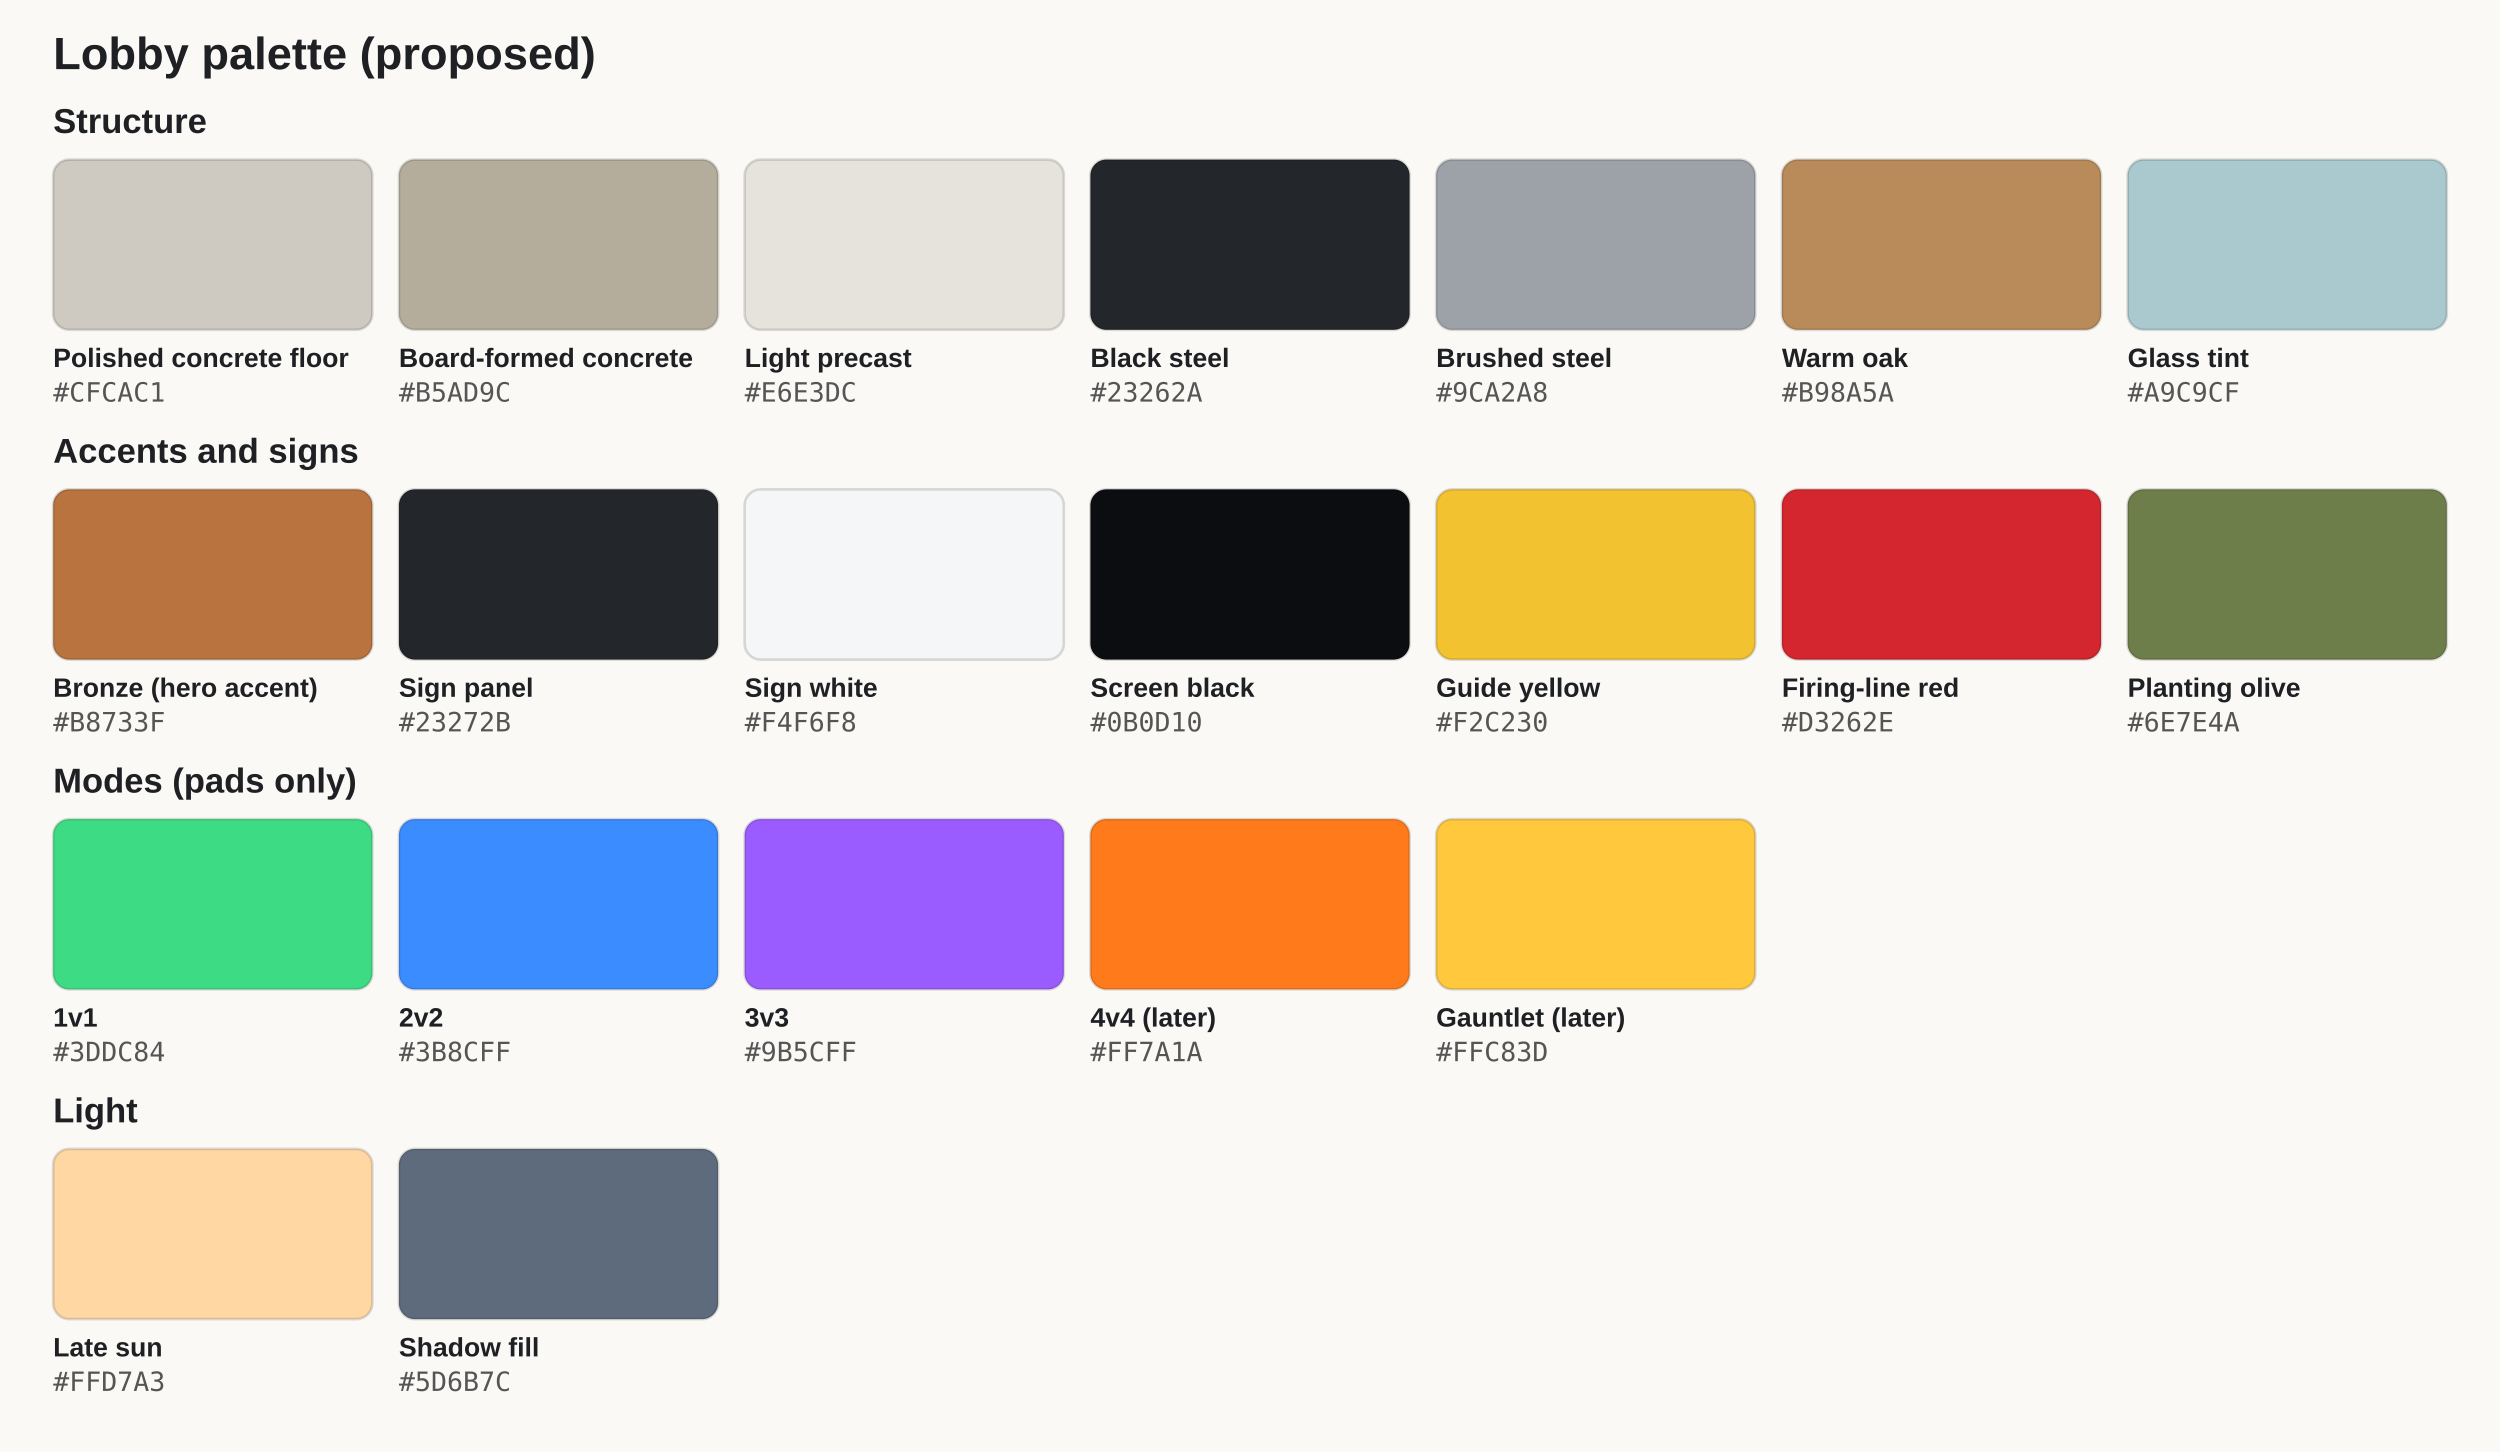
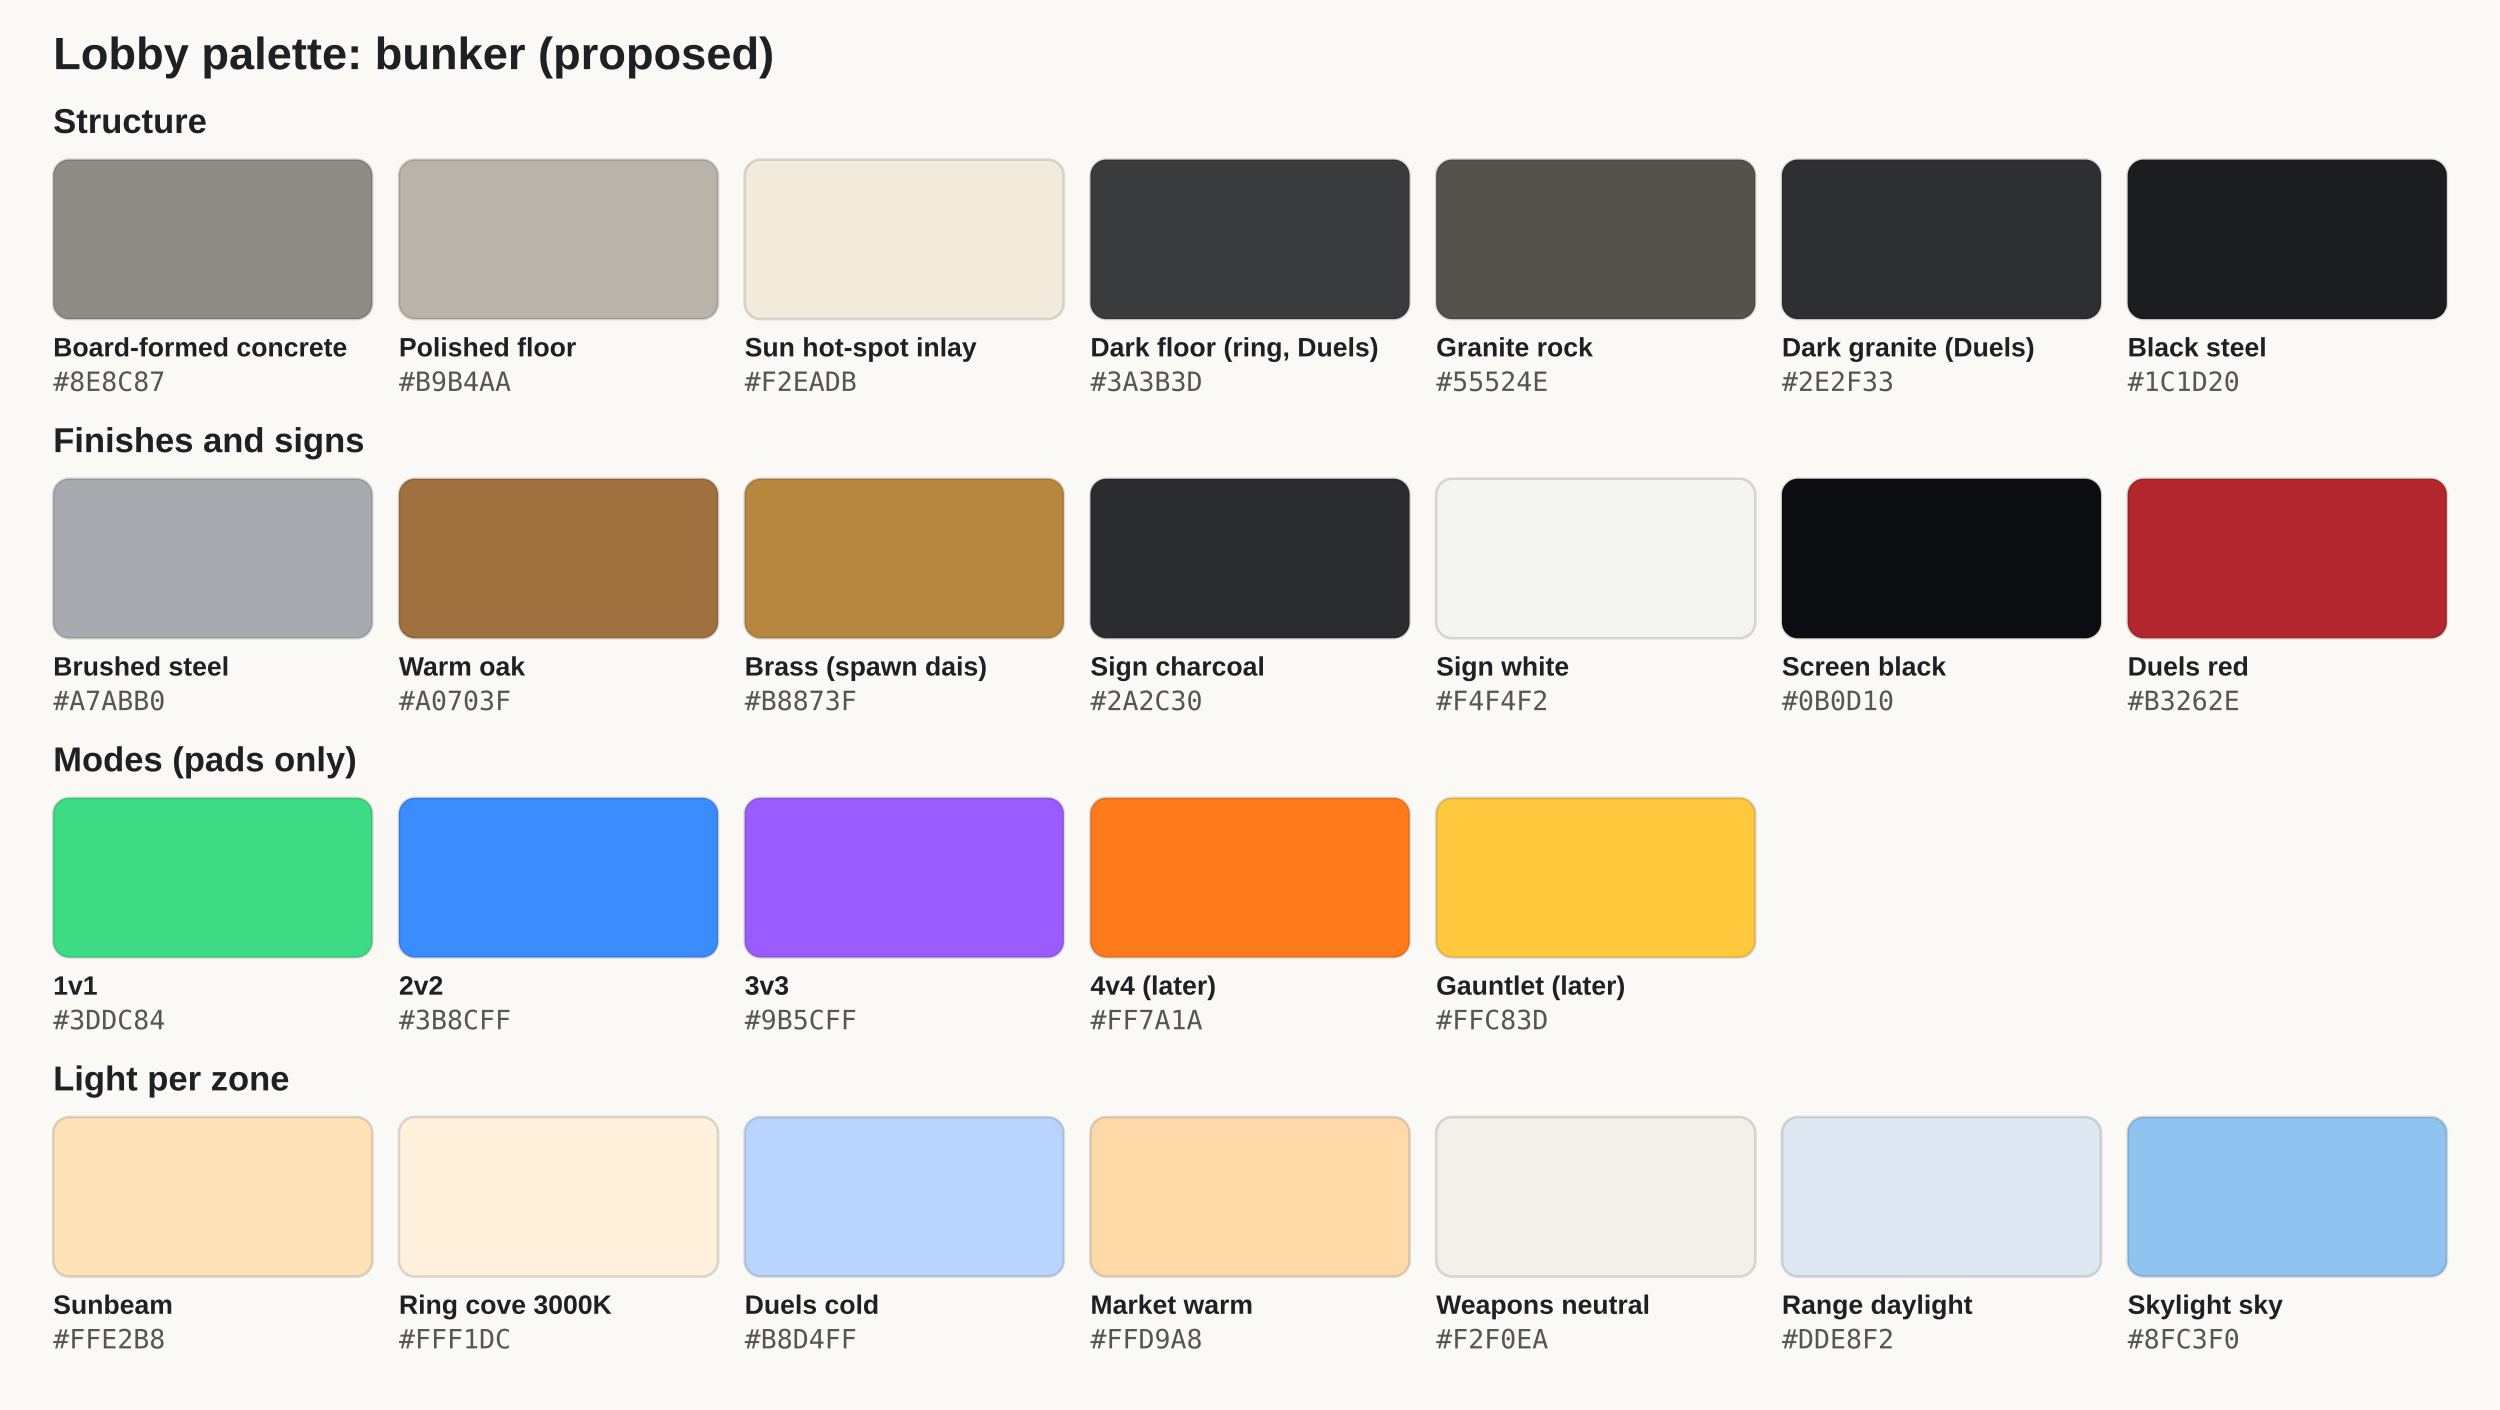
- <svg xmlns="http://www.w3.org/2000/svg" width="940" height="546" viewBox="0 0 940 546">
+ <svg xmlns="http://www.w3.org/2000/svg" width="940" height="530" viewBox="0 0 940 530">
  <rect width="100%" height="100%" fill="#FAF9F6" />
-   <text x="20" y="26" font-size="17" font-weight="700" fill="#1E2024" font-family="Segoe UI, Arial, sans-serif">Lobby palette (proposed)</text>
+   <text x="20" y="26" font-size="17" font-weight="700" fill="#1E2024" font-family="Segoe UI, Arial, sans-serif">Lobby palette: bunker (proposed)</text>
  <text x="20" y="50" font-size="13" font-weight="700" fill="#1E2024" font-family="Segoe UI, Arial, sans-serif">Structure</text>
-   <rect x="20" y="60" width="120" height="64" rx="6" fill="#CFCAC1" stroke="#00000022" />
-   <text x="20" y="138" font-size="10" font-weight="600" fill="#1E2024" font-family="Segoe UI, Arial, sans-serif">Polished concrete floor</text>
-   <text x="20" y="151" font-size="10" fill="#555" font-family="Consolas, monospace">#CFCAC1</text>
-   <rect x="150" y="60" width="120" height="64" rx="6" fill="#B5AD9C" stroke="#00000022" />
-   <text x="150" y="138" font-size="10" font-weight="600" fill="#1E2024" font-family="Segoe UI, Arial, sans-serif">Board-formed concrete</text>
-   <text x="150" y="151" font-size="10" fill="#555" font-family="Consolas, monospace">#B5AD9C</text>
-   <rect x="280" y="60" width="120" height="64" rx="6" fill="#E6E3DC" stroke="#00000022" />
-   <text x="280" y="138" font-size="10" font-weight="600" fill="#1E2024" font-family="Segoe UI, Arial, sans-serif">Light precast</text>
-   <text x="280" y="151" font-size="10" fill="#555" font-family="Consolas, monospace">#E6E3DC</text>
-   <rect x="410" y="60" width="120" height="64" rx="6" fill="#23262A" stroke="#00000022" />
-   <text x="410" y="138" font-size="10" font-weight="600" fill="#1E2024" font-family="Segoe UI, Arial, sans-serif">Black steel</text>
-   <text x="410" y="151" font-size="10" fill="#555" font-family="Consolas, monospace">#23262A</text>
-   <rect x="540" y="60" width="120" height="64" rx="6" fill="#9CA2A8" stroke="#00000022" />
-   <text x="540" y="138" font-size="10" font-weight="600" fill="#1E2024" font-family="Segoe UI, Arial, sans-serif">Brushed steel</text>
-   <text x="540" y="151" font-size="10" fill="#555" font-family="Consolas, monospace">#9CA2A8</text>
-   <rect x="670" y="60" width="120" height="64" rx="6" fill="#B98A5A" stroke="#00000022" />
-   <text x="670" y="138" font-size="10" font-weight="600" fill="#1E2024" font-family="Segoe UI, Arial, sans-serif">Warm oak</text>
-   <text x="670" y="151" font-size="10" fill="#555" font-family="Consolas, monospace">#B98A5A</text>
-   <rect x="800" y="60" width="120" height="64" rx="6" fill="#A9C9CF" stroke="#00000022" />
-   <text x="800" y="138" font-size="10" font-weight="600" fill="#1E2024" font-family="Segoe UI, Arial, sans-serif">Glass tint</text>
-   <text x="800" y="151" font-size="10" fill="#555" font-family="Consolas, monospace">#A9C9CF</text>
-   <text x="20" y="174" font-size="13" font-weight="700" fill="#1E2024" font-family="Segoe UI, Arial, sans-serif">Accents and signs</text>
-   <rect x="20" y="184" width="120" height="64" rx="6" fill="#B8733F" stroke="#00000022" />
-   <text x="20" y="262" font-size="10" font-weight="600" fill="#1E2024" font-family="Segoe UI, Arial, sans-serif">Bronze (hero accent)</text>
-   <text x="20" y="275" font-size="10" fill="#555" font-family="Consolas, monospace">#B8733F</text>
-   <rect x="150" y="184" width="120" height="64" rx="6" fill="#23272B" stroke="#00000022" />
-   <text x="150" y="262" font-size="10" font-weight="600" fill="#1E2024" font-family="Segoe UI, Arial, sans-serif">Sign panel</text>
-   <text x="150" y="275" font-size="10" fill="#555" font-family="Consolas, monospace">#23272B</text>
-   <rect x="280" y="184" width="120" height="64" rx="6" fill="#F4F6F8" stroke="#00000022" />
-   <text x="280" y="262" font-size="10" font-weight="600" fill="#1E2024" font-family="Segoe UI, Arial, sans-serif">Sign white</text>
-   <text x="280" y="275" font-size="10" fill="#555" font-family="Consolas, monospace">#F4F6F8</text>
-   <rect x="410" y="184" width="120" height="64" rx="6" fill="#0B0D10" stroke="#00000022" />
-   <text x="410" y="262" font-size="10" font-weight="600" fill="#1E2024" font-family="Segoe UI, Arial, sans-serif">Screen black</text>
-   <text x="410" y="275" font-size="10" fill="#555" font-family="Consolas, monospace">#0B0D10</text>
-   <rect x="540" y="184" width="120" height="64" rx="6" fill="#F2C230" stroke="#00000022" />
-   <text x="540" y="262" font-size="10" font-weight="600" fill="#1E2024" font-family="Segoe UI, Arial, sans-serif">Guide yellow</text>
-   <text x="540" y="275" font-size="10" fill="#555" font-family="Consolas, monospace">#F2C230</text>
-   <rect x="670" y="184" width="120" height="64" rx="6" fill="#D3262E" stroke="#00000022" />
-   <text x="670" y="262" font-size="10" font-weight="600" fill="#1E2024" font-family="Segoe UI, Arial, sans-serif">Firing-line red</text>
-   <text x="670" y="275" font-size="10" fill="#555" font-family="Consolas, monospace">#D3262E</text>
-   <rect x="800" y="184" width="120" height="64" rx="6" fill="#6E7E4A" stroke="#00000022" />
-   <text x="800" y="262" font-size="10" font-weight="600" fill="#1E2024" font-family="Segoe UI, Arial, sans-serif">Planting olive</text>
-   <text x="800" y="275" font-size="10" fill="#555" font-family="Consolas, monospace">#6E7E4A</text>
-   <text x="20" y="298" font-size="13" font-weight="700" fill="#1E2024" font-family="Segoe UI, Arial, sans-serif">Modes (pads only)</text>
-   <rect x="20" y="308" width="120" height="64" rx="6" fill="#3DDC84" stroke="#00000022" />
-   <text x="20" y="386" font-size="10" font-weight="600" fill="#1E2024" font-family="Segoe UI, Arial, sans-serif">1v1</text>
-   <text x="20" y="399" font-size="10" fill="#555" font-family="Consolas, monospace">#3DDC84</text>
-   <rect x="150" y="308" width="120" height="64" rx="6" fill="#3B8CFF" stroke="#00000022" />
-   <text x="150" y="386" font-size="10" font-weight="600" fill="#1E2024" font-family="Segoe UI, Arial, sans-serif">2v2</text>
-   <text x="150" y="399" font-size="10" fill="#555" font-family="Consolas, monospace">#3B8CFF</text>
-   <rect x="280" y="308" width="120" height="64" rx="6" fill="#9B5CFF" stroke="#00000022" />
-   <text x="280" y="386" font-size="10" font-weight="600" fill="#1E2024" font-family="Segoe UI, Arial, sans-serif">3v3</text>
-   <text x="280" y="399" font-size="10" fill="#555" font-family="Consolas, monospace">#9B5CFF</text>
-   <rect x="410" y="308" width="120" height="64" rx="6" fill="#FF7A1A" stroke="#00000022" />
-   <text x="410" y="386" font-size="10" font-weight="600" fill="#1E2024" font-family="Segoe UI, Arial, sans-serif">4v4 (later)</text>
-   <text x="410" y="399" font-size="10" fill="#555" font-family="Consolas, monospace">#FF7A1A</text>
-   <rect x="540" y="308" width="120" height="64" rx="6" fill="#FFC83D" stroke="#00000022" />
-   <text x="540" y="386" font-size="10" font-weight="600" fill="#1E2024" font-family="Segoe UI, Arial, sans-serif">Gauntlet (later)</text>
-   <text x="540" y="399" font-size="10" fill="#555" font-family="Consolas, monospace">#FFC83D</text>
-   <text x="20" y="422" font-size="13" font-weight="700" fill="#1E2024" font-family="Segoe UI, Arial, sans-serif">Light</text>
-   <rect x="20" y="432" width="120" height="64" rx="6" fill="#FFD7A3" stroke="#00000022" />
-   <text x="20" y="510" font-size="10" font-weight="600" fill="#1E2024" font-family="Segoe UI, Arial, sans-serif">Late sun</text>
-   <text x="20" y="523" font-size="10" fill="#555" font-family="Consolas, monospace">#FFD7A3</text>
-   <rect x="150" y="432" width="120" height="64" rx="6" fill="#5D6B7C" stroke="#00000022" />
-   <text x="150" y="510" font-size="10" font-weight="600" fill="#1E2024" font-family="Segoe UI, Arial, sans-serif">Shadow fill</text>
-   <text x="150" y="523" font-size="10" fill="#555" font-family="Consolas, monospace">#5D6B7C</text>
+   <rect x="20" y="60" width="120" height="60" rx="6" fill="#8E8C87" stroke="#00000022" />
+   <text x="20" y="134" font-size="10" font-weight="600" fill="#1E2024" font-family="Segoe UI, Arial, sans-serif">Board-formed concrete</text>
+   <text x="20" y="147" font-size="10" fill="#555" font-family="Consolas, monospace">#8E8C87</text>
+   <rect x="150" y="60" width="120" height="60" rx="6" fill="#B9B4AA" stroke="#00000022" />
+   <text x="150" y="134" font-size="10" font-weight="600" fill="#1E2024" font-family="Segoe UI, Arial, sans-serif">Polished floor</text>
+   <text x="150" y="147" font-size="10" fill="#555" font-family="Consolas, monospace">#B9B4AA</text>
+   <rect x="280" y="60" width="120" height="60" rx="6" fill="#F2EADB" stroke="#00000022" />
+   <text x="280" y="134" font-size="10" font-weight="600" fill="#1E2024" font-family="Segoe UI, Arial, sans-serif">Sun hot-spot inlay</text>
+   <text x="280" y="147" font-size="10" fill="#555" font-family="Consolas, monospace">#F2EADB</text>
+   <rect x="410" y="60" width="120" height="60" rx="6" fill="#3A3B3D" stroke="#00000022" />
+   <text x="410" y="134" font-size="10" font-weight="600" fill="#1E2024" font-family="Segoe UI, Arial, sans-serif">Dark floor (ring, Duels)</text>
+   <text x="410" y="147" font-size="10" fill="#555" font-family="Consolas, monospace">#3A3B3D</text>
+   <rect x="540" y="60" width="120" height="60" rx="6" fill="#55524E" stroke="#00000022" />
+   <text x="540" y="134" font-size="10" font-weight="600" fill="#1E2024" font-family="Segoe UI, Arial, sans-serif">Granite rock</text>
+   <text x="540" y="147" font-size="10" fill="#555" font-family="Consolas, monospace">#55524E</text>
+   <rect x="670" y="60" width="120" height="60" rx="6" fill="#2E2F33" stroke="#00000022" />
+   <text x="670" y="134" font-size="10" font-weight="600" fill="#1E2024" font-family="Segoe UI, Arial, sans-serif">Dark granite (Duels)</text>
+   <text x="670" y="147" font-size="10" fill="#555" font-family="Consolas, monospace">#2E2F33</text>
+   <rect x="800" y="60" width="120" height="60" rx="6" fill="#1C1D20" stroke="#00000022" />
+   <text x="800" y="134" font-size="10" font-weight="600" fill="#1E2024" font-family="Segoe UI, Arial, sans-serif">Black steel</text>
+   <text x="800" y="147" font-size="10" fill="#555" font-family="Consolas, monospace">#1C1D20</text>
+   <text x="20" y="170" font-size="13" font-weight="700" fill="#1E2024" font-family="Segoe UI, Arial, sans-serif">Finishes and signs</text>
+   <rect x="20" y="180" width="120" height="60" rx="6" fill="#A7ABB0" stroke="#00000022" />
+   <text x="20" y="254" font-size="10" font-weight="600" fill="#1E2024" font-family="Segoe UI, Arial, sans-serif">Brushed steel</text>
+   <text x="20" y="267" font-size="10" fill="#555" font-family="Consolas, monospace">#A7ABB0</text>
+   <rect x="150" y="180" width="120" height="60" rx="6" fill="#A0703F" stroke="#00000022" />
+   <text x="150" y="254" font-size="10" font-weight="600" fill="#1E2024" font-family="Segoe UI, Arial, sans-serif">Warm oak</text>
+   <text x="150" y="267" font-size="10" fill="#555" font-family="Consolas, monospace">#A0703F</text>
+   <rect x="280" y="180" width="120" height="60" rx="6" fill="#B8873F" stroke="#00000022" />
+   <text x="280" y="254" font-size="10" font-weight="600" fill="#1E2024" font-family="Segoe UI, Arial, sans-serif">Brass (spawn dais)</text>
+   <text x="280" y="267" font-size="10" fill="#555" font-family="Consolas, monospace">#B8873F</text>
+   <rect x="410" y="180" width="120" height="60" rx="6" fill="#2A2C30" stroke="#00000022" />
+   <text x="410" y="254" font-size="10" font-weight="600" fill="#1E2024" font-family="Segoe UI, Arial, sans-serif">Sign charcoal</text>
+   <text x="410" y="267" font-size="10" fill="#555" font-family="Consolas, monospace">#2A2C30</text>
+   <rect x="540" y="180" width="120" height="60" rx="6" fill="#F4F4F2" stroke="#00000022" />
+   <text x="540" y="254" font-size="10" font-weight="600" fill="#1E2024" font-family="Segoe UI, Arial, sans-serif">Sign white</text>
+   <text x="540" y="267" font-size="10" fill="#555" font-family="Consolas, monospace">#F4F4F2</text>
+   <rect x="670" y="180" width="120" height="60" rx="6" fill="#0B0D10" stroke="#00000022" />
+   <text x="670" y="254" font-size="10" font-weight="600" fill="#1E2024" font-family="Segoe UI, Arial, sans-serif">Screen black</text>
+   <text x="670" y="267" font-size="10" fill="#555" font-family="Consolas, monospace">#0B0D10</text>
+   <rect x="800" y="180" width="120" height="60" rx="6" fill="#B3262E" stroke="#00000022" />
+   <text x="800" y="254" font-size="10" font-weight="600" fill="#1E2024" font-family="Segoe UI, Arial, sans-serif">Duels red</text>
+   <text x="800" y="267" font-size="10" fill="#555" font-family="Consolas, monospace">#B3262E</text>
+   <text x="20" y="290" font-size="13" font-weight="700" fill="#1E2024" font-family="Segoe UI, Arial, sans-serif">Modes (pads only)</text>
+   <rect x="20" y="300" width="120" height="60" rx="6" fill="#3DDC84" stroke="#00000022" />
+   <text x="20" y="374" font-size="10" font-weight="600" fill="#1E2024" font-family="Segoe UI, Arial, sans-serif">1v1</text>
+   <text x="20" y="387" font-size="10" fill="#555" font-family="Consolas, monospace">#3DDC84</text>
+   <rect x="150" y="300" width="120" height="60" rx="6" fill="#3B8CFF" stroke="#00000022" />
+   <text x="150" y="374" font-size="10" font-weight="600" fill="#1E2024" font-family="Segoe UI, Arial, sans-serif">2v2</text>
+   <text x="150" y="387" font-size="10" fill="#555" font-family="Consolas, monospace">#3B8CFF</text>
+   <rect x="280" y="300" width="120" height="60" rx="6" fill="#9B5CFF" stroke="#00000022" />
+   <text x="280" y="374" font-size="10" font-weight="600" fill="#1E2024" font-family="Segoe UI, Arial, sans-serif">3v3</text>
+   <text x="280" y="387" font-size="10" fill="#555" font-family="Consolas, monospace">#9B5CFF</text>
+   <rect x="410" y="300" width="120" height="60" rx="6" fill="#FF7A1A" stroke="#00000022" />
+   <text x="410" y="374" font-size="10" font-weight="600" fill="#1E2024" font-family="Segoe UI, Arial, sans-serif">4v4 (later)</text>
+   <text x="410" y="387" font-size="10" fill="#555" font-family="Consolas, monospace">#FF7A1A</text>
+   <rect x="540" y="300" width="120" height="60" rx="6" fill="#FFC83D" stroke="#00000022" />
+   <text x="540" y="374" font-size="10" font-weight="600" fill="#1E2024" font-family="Segoe UI, Arial, sans-serif">Gauntlet (later)</text>
+   <text x="540" y="387" font-size="10" fill="#555" font-family="Consolas, monospace">#FFC83D</text>
+   <text x="20" y="410" font-size="13" font-weight="700" fill="#1E2024" font-family="Segoe UI, Arial, sans-serif">Light per zone</text>
+   <rect x="20" y="420" width="120" height="60" rx="6" fill="#FFE2B8" stroke="#00000022" />
+   <text x="20" y="494" font-size="10" font-weight="600" fill="#1E2024" font-family="Segoe UI, Arial, sans-serif">Sunbeam</text>
+   <text x="20" y="507" font-size="10" fill="#555" font-family="Consolas, monospace">#FFE2B8</text>
+   <rect x="150" y="420" width="120" height="60" rx="6" fill="#FFF1DC" stroke="#00000022" />
+   <text x="150" y="494" font-size="10" font-weight="600" fill="#1E2024" font-family="Segoe UI, Arial, sans-serif">Ring cove 3000K</text>
+   <text x="150" y="507" font-size="10" fill="#555" font-family="Consolas, monospace">#FFF1DC</text>
+   <rect x="280" y="420" width="120" height="60" rx="6" fill="#B8D4FF" stroke="#00000022" />
+   <text x="280" y="494" font-size="10" font-weight="600" fill="#1E2024" font-family="Segoe UI, Arial, sans-serif">Duels cold</text>
+   <text x="280" y="507" font-size="10" fill="#555" font-family="Consolas, monospace">#B8D4FF</text>
+   <rect x="410" y="420" width="120" height="60" rx="6" fill="#FFD9A8" stroke="#00000022" />
+   <text x="410" y="494" font-size="10" font-weight="600" fill="#1E2024" font-family="Segoe UI, Arial, sans-serif">Market warm</text>
+   <text x="410" y="507" font-size="10" fill="#555" font-family="Consolas, monospace">#FFD9A8</text>
+   <rect x="540" y="420" width="120" height="60" rx="6" fill="#F2F0EA" stroke="#00000022" />
+   <text x="540" y="494" font-size="10" font-weight="600" fill="#1E2024" font-family="Segoe UI, Arial, sans-serif">Weapons neutral</text>
+   <text x="540" y="507" font-size="10" fill="#555" font-family="Consolas, monospace">#F2F0EA</text>
+   <rect x="670" y="420" width="120" height="60" rx="6" fill="#DDE8F2" stroke="#00000022" />
+   <text x="670" y="494" font-size="10" font-weight="600" fill="#1E2024" font-family="Segoe UI, Arial, sans-serif">Range daylight</text>
+   <text x="670" y="507" font-size="10" fill="#555" font-family="Consolas, monospace">#DDE8F2</text>
+   <rect x="800" y="420" width="120" height="60" rx="6" fill="#8FC3F0" stroke="#00000022" />
+   <text x="800" y="494" font-size="10" font-weight="600" fill="#1E2024" font-family="Segoe UI, Arial, sans-serif">Skylight sky</text>
+   <text x="800" y="507" font-size="10" fill="#555" font-family="Consolas, monospace">#8FC3F0</text>
</svg>
